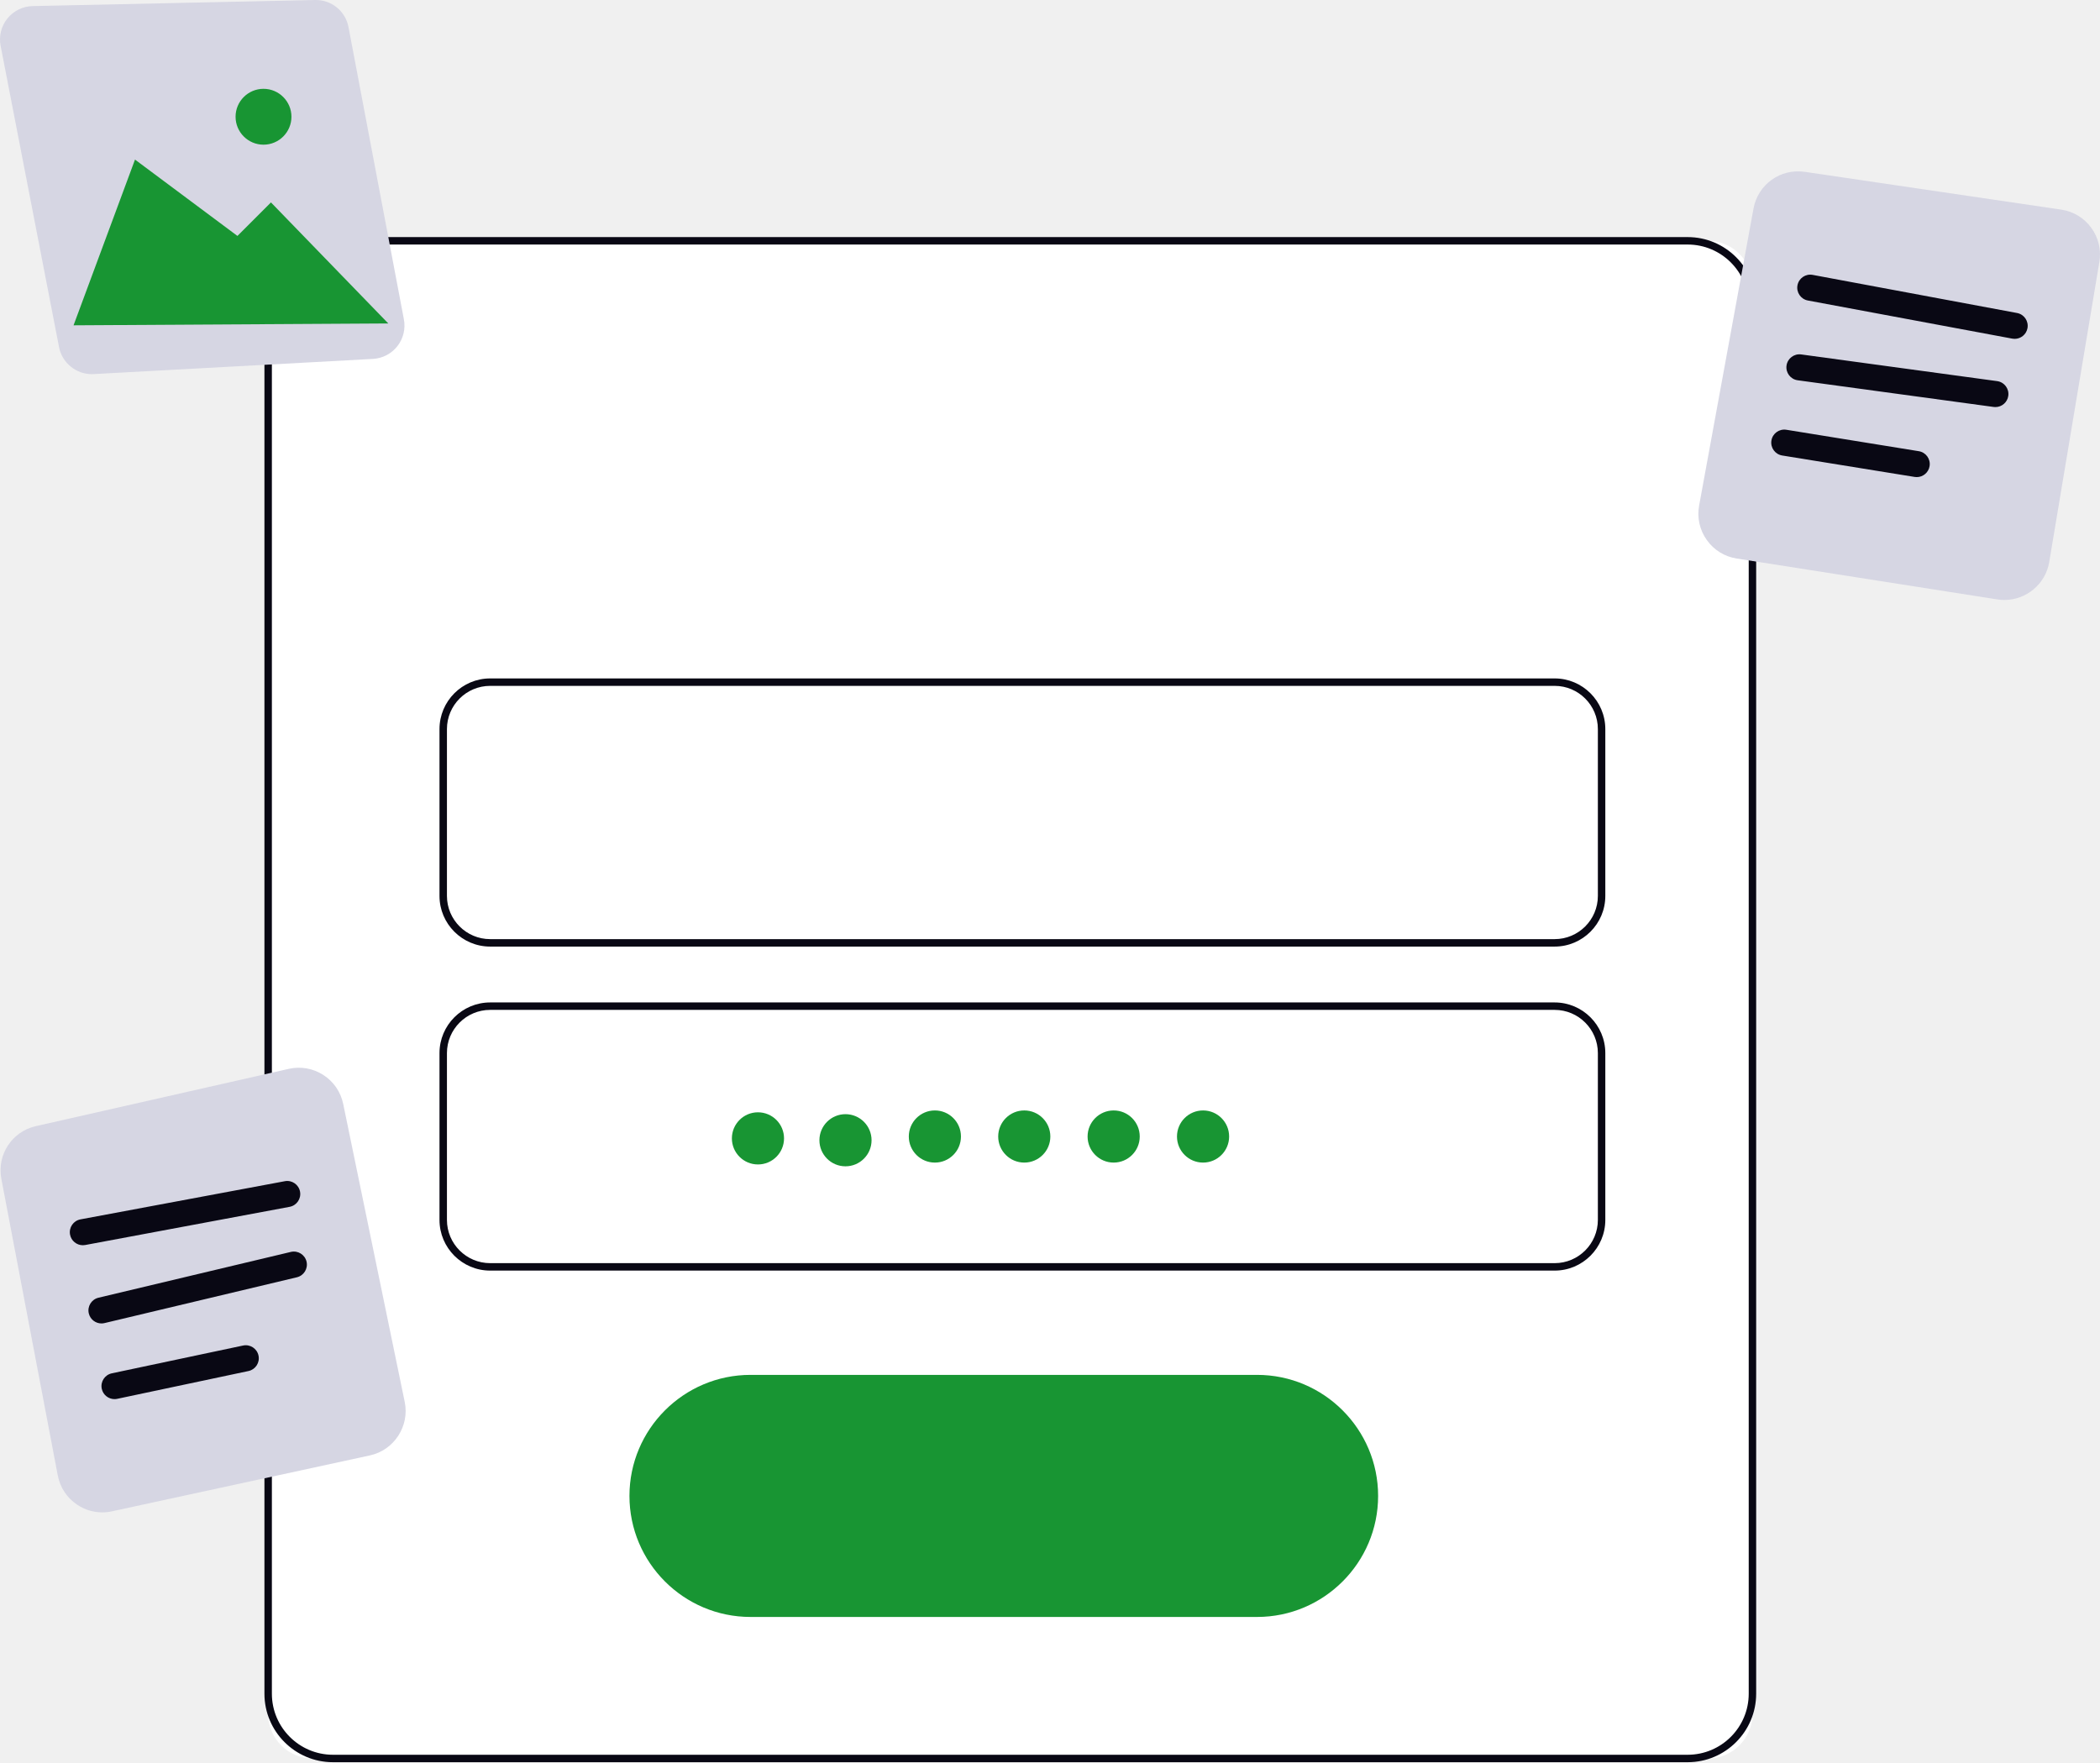
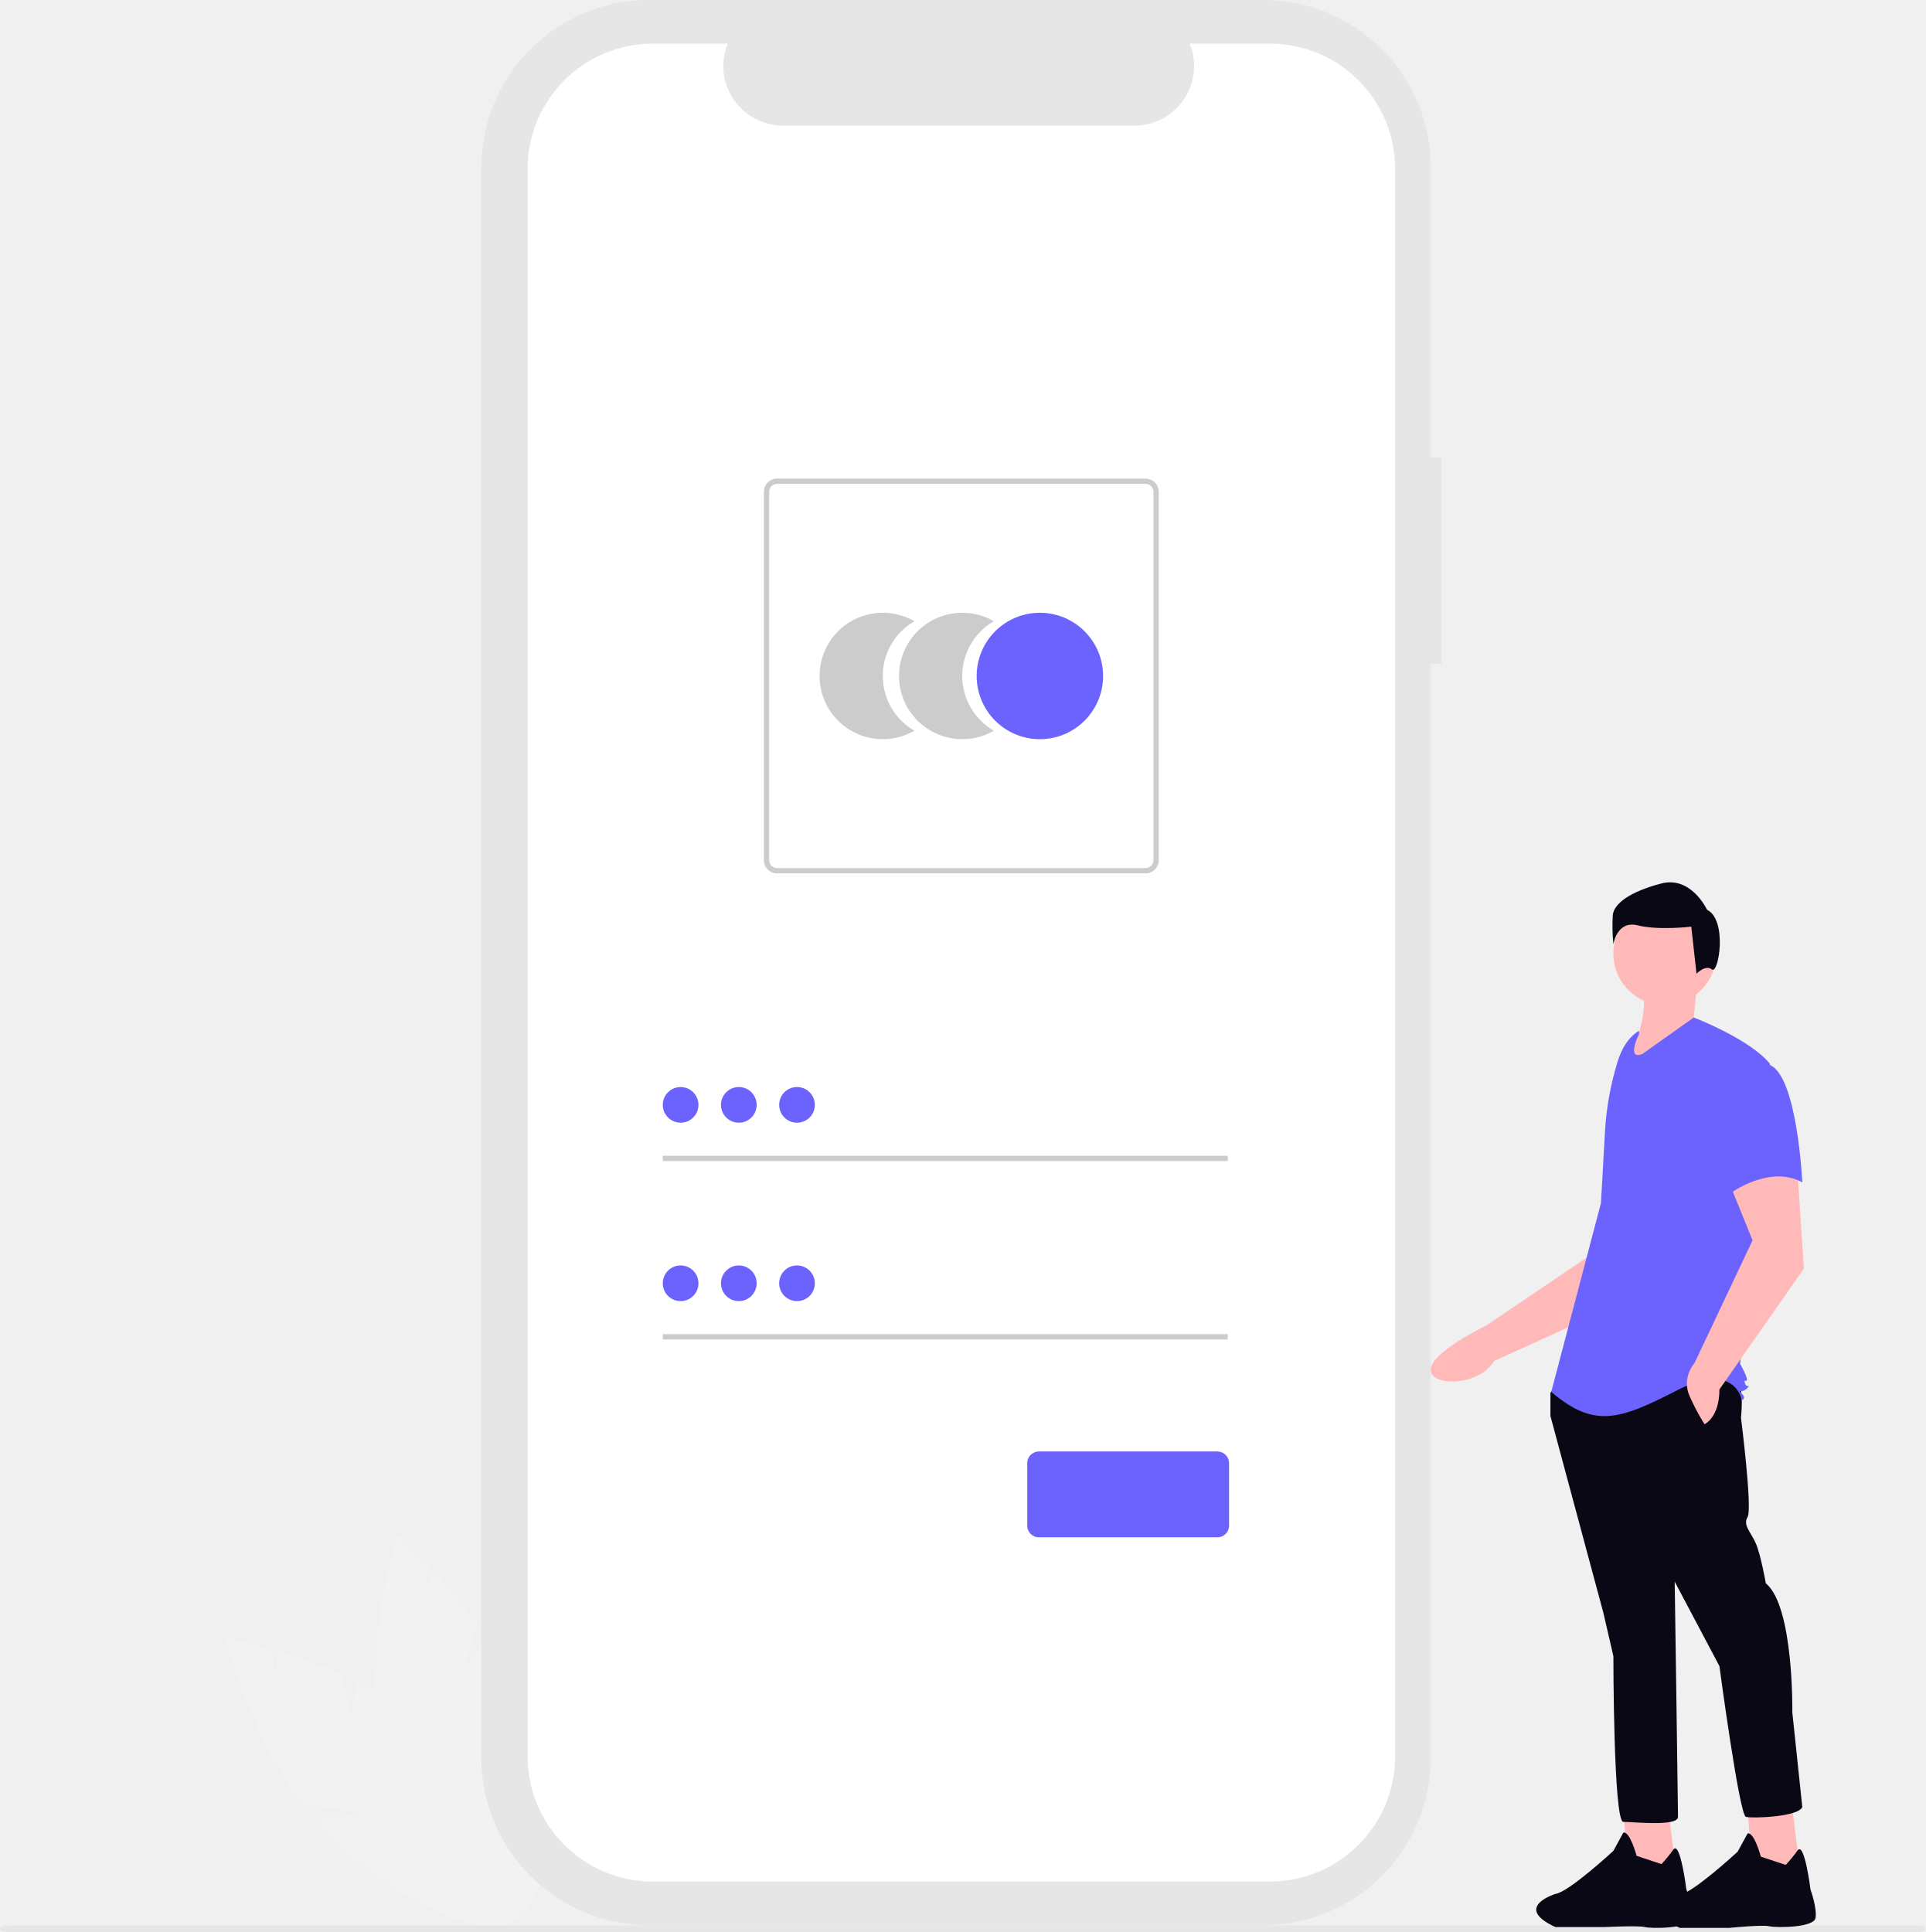
- <svg xmlns="http://www.w3.org/2000/svg" width="818.553" height="686.948" viewBox="0 0 818.553 686.948" role="img" artist="Katerina Limpitsouni" source="https://undraw.co/">
-   <rect x="104.526" y="93.874" width="578.555" height="591.621" rx="17.389" ry="17.389" fill="#fff" />
-   <path d="M657.836,686.948H129.771c-14.721,0-26.697-11.976-26.697-26.697V119.12c0-14.721,11.976-26.697,26.697-26.697h528.065c14.72,0,26.696,11.976,26.696,26.697v541.13c0,14.721-11.976,26.697-26.696,26.697ZM129.771,95.326c-13.12,0-23.794,10.673-23.794,23.794v541.13c0,13.12,10.673,23.794,23.794,23.794h528.065c13.119,0,23.792-10.673,23.792-23.794V119.12c0-13.12-10.673-23.794-23.792-23.794H129.771Z" fill="#090814" />
-   <path d="M605.985,368.997H191.058c-10.889,0-19.749-8.86-19.749-19.749v-65.036c0-10.889,8.86-19.747,19.749-19.747h414.927c10.889,0,19.747,8.858,19.747,19.747v65.036c0,10.889-8.858,19.749-19.747,19.749ZM191.058,267.368c-9.288,0-16.845,7.555-16.845,16.844v65.036c0,9.288,7.557,16.845,16.845,16.845h414.927c9.288,0,16.844-7.557,16.844-16.845v-65.036c0-9.288-7.555-16.844-16.844-16.844H191.058Z" fill="#090814" />
-   <path d="M605.985,495.306H191.058c-10.889,0-19.749-8.86-19.749-19.749v-65.036c0-10.889,8.86-19.747,19.749-19.747h414.927c10.889,0,19.747,8.858,19.747,19.747v65.036c0,10.889-8.858,19.749-19.747,19.749ZM191.058,393.678c-9.288,0-16.845,7.555-16.845,16.844v65.036c0,9.288,7.557,16.845,16.845,16.845h414.927c9.288,0,16.844-7.557,16.844-16.845v-65.036c0-9.288-7.555-16.844-16.844-16.844H191.058Z" fill="#090814" />
-   <circle cx="295.442" cy="443.765" r="10.163" fill="#189533" />
-   <circle cx="329.56" cy="444.491" r="10.163" fill="#189533" />
-   <circle cx="364.404" cy="443.039" r="10.163" fill="#189533" />
-   <circle cx="399.248" cy="443.039" r="10.163" fill="#189533" />
-   <circle cx="434.092" cy="443.039" r="10.163" fill="#189533" />
-   <circle cx="468.936" cy="443.039" r="10.163" fill="#189533" />
-   <path d="M489.988,630.326h-197.45c-26.018,0-47.184-21.166-47.184-47.184s21.166-47.184,47.184-47.184h197.45c26.017,0,47.183,21.166,47.183,47.184s-21.166,47.184-47.183,47.184Z" fill="#189533" />
-   <path d="M35.789,145.852c-6.167,0-11.591-4.419-12.776-10.534L.239,17.852c-.732-3.774.234-7.655,2.648-10.646,2.413-2.99,6.002-4.754,9.845-4.836L122.786.003c6.427-.146,11.874,4.314,13.062,10.585l21.585,113.915c.698,3.686-.228,7.493-2.544,10.446-2.314,2.952-5.789,4.762-9.533,4.965l-108.863,5.916c-.235.013-.471.02-.703.02Z" fill="#d6d6e3" />
-   <polygon points="28.667 126.814 52.622 62.208 92.548 91.971 105.614 78.904 151.347 126.089 28.667 126.814" fill="#189533" />
-   <path d="M102.711,56.401c-6.004,0-10.889-4.884-10.889-10.889s4.884-10.889,10.889-10.889,10.889,4.884,10.889,10.889-4.884,10.889-10.889,10.889Z" fill="#189533" />
-   <path d="M39.864,589.556c-3.431,0-6.787-1.004-9.723-2.946-4.012-2.657-6.719-6.723-7.618-11.45L.528,459.552c-1.791-9.417,4.129-18.451,13.476-20.567l98.532-22.319c4.676-1.056,9.465-.211,13.492,2.38,4.029,2.595,6.781,6.608,7.75,11.3l23.974,116.138c1.954,9.464-4.14,18.827-13.583,20.874l-100.512,21.787c-1.262.274-2.532.41-3.793.41Z" fill="#d6d6e3" />
-   <path d="M32.291,485.418c-2.399,0-4.533-1.706-4.989-4.15-.516-2.759,1.303-5.413,4.062-5.928l79.658-14.881c2.758-.523,5.412,1.303,5.928,4.062s-1.303,5.413-4.062,5.928l-79.658,14.881c-.315.06-.629.088-.939.088Z" fill="#090814" />
-   <path d="M39.552,515.907c-2.3,0-4.382-1.571-4.94-3.906-.649-2.729,1.036-5.47,3.767-6.121l74.985-17.854c2.728-.647,5.468,1.036,6.121,3.767.649,2.729-1.036,5.47-3.767,6.121l-74.985,17.854c-.396.094-.791.139-1.181.139Z" fill="#090814" />
-   <path d="M44.632,545.406c-2.349,0-4.459-1.639-4.965-4.029-.581-2.746,1.173-5.443,3.917-6.024l51.157-10.833c2.76-.58,5.444,1.173,6.024,3.917.581,2.746-1.173,5.443-3.917,6.024l-51.157,10.833c-.356.075-.71.112-1.059.112Z" fill="#090814" />
-   <path d="M781.3,233.887c-.903,0-1.816-.071-2.734-.214l-101.603-15.94c-4.755-.747-8.907-3.319-11.691-7.245-2.785-3.924-3.841-8.694-2.975-13.427l21.196-115.757c1.73-9.428,10.502-15.704,19.99-14.321l99.948,14.732c4.74.699,8.904,3.217,11.724,7.09,2.821,3.872,3.94,8.607,3.15,13.333l-19.542,116.966c-1.438,8.615-8.979,14.782-17.465,14.782Z" fill="#d6d6e3" />
-   <path d="M785.294,132.092c-.309,0-.622-.028-.937-.088l-79.664-14.86c-2.759-.515-4.578-3.167-4.063-5.926.513-2.759,3.16-4.589,5.926-4.063l79.664,14.86c2.759.515,4.578,3.167,4.063,5.926-.455,2.444-2.59,4.151-4.989,4.151Z" fill="#090814" />
-   <path d="M777.78,158.685c-.23,0-.459-.014-.693-.047l-76.377-10.401c-2.78-.379-4.727-2.939-4.348-5.721.38-2.782,2.949-4.73,5.721-4.348l76.377,10.401c2.78.379,4.727,2.939,4.348,5.721-.347,2.548-2.527,4.395-5.028,4.395Z" fill="#090814" />
-   <path d="M747.118,185.985c-.269,0-.543-.023-.818-.067l-51.621-8.354c-2.77-.448-4.652-3.058-4.204-5.829.449-2.77,3.041-4.646,5.829-4.204l51.621,8.354c2.77.448,4.652,3.058,4.204,5.829-.404,2.495-2.561,4.27-5.011,4.27Z" fill="#090814" />
+ <svg xmlns="http://www.w3.org/2000/svg" width="720" height="722.539" viewBox="0 0 720 722.539" role="img" artist="Katerina Limpitsouni" source="https://undraw.co/">
+   <g id="Group_64" data-name="Group 64" transform="translate(-600.001 -166)">
+     <g id="Group_63" data-name="Group 63" transform="translate(39.127 -21.613)">
+       <path id="Path_1-115" data-name="Path 1" d="M275.321,690.449,270.949,673.2a223.916,223.916,0,0,0-23.758-8.524l-.552,8.015-2.238-8.83c-10.012-2.862-16.824-4.121-16.824-4.121s9.2,34.987,28.5,61.735l22.486,3.95-17.469,2.519a90.608,90.608,0,0,0,7.811,8.28c28.072,26.057,59.34,38.013,69.838,26.7s-3.749-41.6-31.822-67.656c-8.7-8.078-19.635-14.56-30.579-19.664Z" transform="translate(417.297 140.418)" fill="#f2f2f2" />
+       <path id="Path_2-116" data-name="Path 2" d="M345.1,652.214l5.171-17.023a223.933,223.933,0,0,0-15.931-19.578l-4.615,6.576,2.648-8.716c-7.093-7.623-12.273-12.221-12.273-12.221s-10.208,34.706-7.516,67.579l17.207,15-16.259-6.874a90.606,90.606,0,0,0,2.409,11.128c10.562,36.817,31.149,63.214,45.982,58.958s18.295-37.551,7.732-74.368c-3.274-11.414-9.283-22.614-16.013-32.638Z" transform="translate(389.102 159.921)" fill="#f2f2f2" />
+     </g>
+     <g id="Group_62" data-name="Group 62" transform="translate(44.037 -0.462)">
+       <path id="Path_22-117" data-name="Path 22" d="M734.978,247.559h-3.956V139.187A62.725,62.725,0,0,0,668.3,76.462H438.687a62.725,62.725,0,0,0-62.725,62.725V733.736a62.725,62.725,0,0,0,62.725,62.725H668.3a62.725,62.725,0,0,0,62.724-62.724V324.7h3.956Z" transform="translate(360 90)" fill="#e6e6e6" />
+       <path id="Path_23-118" data-name="Path 23" d="M671.423,93.336H641.454a22.255,22.255,0,0,1-20.607,30.659H489.306A22.254,22.254,0,0,1,468.7,93.335H440.708a46.843,46.843,0,0,0-46.843,46.843V733.864a46.843,46.843,0,0,0,46.843,46.843H671.423a46.843,46.843,0,0,0,46.843-46.843h0V140.177a46.843,46.843,0,0,0-46.842-46.842Z" transform="translate(359.405 89.439)" fill="#fff" />
+       <path id="Path_6-119" data-name="Path 6" d="M530.421,337.151a23.626,23.626,0,0,1,11.827-20.472,23.637,23.637,0,1,0,0,40.939,23.621,23.621,0,0,1-11.823-20.467Z" transform="translate(355.65 82.117)" fill="#ccc" />
+       <path id="Path_7-120" data-name="Path 7" d="M561.158,337.151a23.625,23.625,0,0,1,11.827-20.472,23.637,23.637,0,1,0,0,40.939,23.621,23.621,0,0,1-11.823-20.467Z" transform="translate(354.627 82.117)" fill="#ccc" />
+       <circle id="Ellipse_1" data-name="Ellipse 1" cx="23.637" cy="23.637" r="23.637" transform="translate(921.189 395.631)" fill="#6c63ff" />
+       <path id="Path_8-121" data-name="Path 8" d="M627.963,409.252H490.2a4.953,4.953,0,0,1-4.947-4.947V266.543A4.953,4.953,0,0,1,490.2,261.6H627.963a4.953,4.953,0,0,1,4.947,4.947V404.3a4.953,4.953,0,0,1-4.947,4.947ZM490.2,263.576a2.971,2.971,0,0,0-2.968,2.968V404.306a2.971,2.971,0,0,0,2.968,2.968H627.963a2.971,2.971,0,0,0,2.968-2.968V266.544a2.971,2.971,0,0,0-2.968-2.968Z" transform="translate(356.366 83.844)" fill="#ccc" />
+       <rect id="Rectangle_1" data-name="Rectangle 1" width="211.284" height="1.979" transform="translate(803.805 598.696)" fill="#ccc" />
+       <circle id="Ellipse_2" data-name="Ellipse 2" cx="6.672" cy="6.672" r="6.672" transform="translate(803.805 572.996)" fill="#6c63ff" />
+       <rect id="Rectangle_2" data-name="Rectangle 2" width="211.284" height="1.979" transform="translate(803.805 665.417)" fill="#ccc" />
+       <circle id="Ellipse_3" data-name="Ellipse 3" cx="6.672" cy="6.672" r="6.672" transform="translate(803.805 639.718)" fill="#6c63ff" />
+       <path id="Path_977-122" data-name="Path 977" d="M658.244,670.068H591.472a4.355,4.355,0,0,1-4.35-4.35v-23.4a4.355,4.355,0,0,1,4.35-4.35h66.772a4.355,4.355,0,0,1,4.35,4.35v23.4a4.355,4.355,0,0,1-4.35,4.35Z" transform="translate(352.978 71.328)" fill="#6c63ff" />
+       <circle id="Ellipse_7" data-name="Ellipse 7" cx="6.672" cy="6.672" r="6.672" transform="translate(825.57 572.996)" fill="#6c63ff" />
+       <circle id="Ellipse_8" data-name="Ellipse 8" cx="6.672" cy="6.672" r="6.672" transform="translate(847.335 572.996)" fill="#6c63ff" />
+       <circle id="Ellipse_9" data-name="Ellipse 9" cx="6.672" cy="6.672" r="6.672" transform="translate(825.57 639.718)" fill="#6c63ff" />
+       <circle id="Ellipse_10" data-name="Ellipse 10" cx="6.672" cy="6.672" r="6.672" transform="translate(847.335 639.718)" fill="#6c63ff" />
+     </g>
+     <path id="Path_88-123" data-name="Path 88" d="M966.106,823.539H251.642c-1.529,0-2.768-.546-2.768-1.218s1.239-1.219,2.768-1.219H966.106c1.528,0,2.768.546,2.768,1.219S967.634,823.539,966.106,823.539Z" transform="translate(351.127 65)" fill="#e6e6e6" />
+     <g id="Group_61" data-name="Group 61" transform="translate(-21145.078 -2078.104)">
+       <path id="Path_92-124" data-name="Path 92" d="M893.722,361.268l-16.8,33.257L826.7,417.359c-5.364,9.065-22.409,9.759-23.649,3.9-1.391-6.576,20.7-17.161,20.7-17.161l42.012-28.416,3.676-24.463Z" transform="translate(21477.109 2335.737)" fill="#ffb9b9" />
+       <path id="Path_93-125" data-name="Path 93" d="M742.662,464.215,745.76,489l-17.969,1.24-1.858-26.023Z" transform="translate(21626.188 2455.967)" fill="#ffb9b9" />
+       <path id="Path_94-126" data-name="Path 94" d="M900.869,676.83a48.641,48.641,0,0,0,4.434-5.422c2.575-3.564,4.86,14.716,4.86,14.716s2.479,7.435,1.859,11.153-14.87,3.718-17.349,3.1-14.87,0-14.87,0H861.215c-16.11-7.435,0-12.392,0-12.392,4.957-.62,21.686-16.11,21.686-16.11l3.718-6.815c2.478-.62,4.957,8.674,4.957,8.674Z" transform="translate(21465.504 2264.419)" fill="#090814" />
+       <path id="Path_95-127" data-name="Path 95" d="M802.8,464.616l3.1,24.784-17.969,1.24-1.859-26.024Z" transform="translate(21612.521 2455.876)" fill="#ffb9b9" />
+       <path id="Path_96-128" data-name="Path 96" d="M961.005,677.231a48.7,48.7,0,0,0,4.434-5.422c2.575-3.564,4.86,14.716,4.86,14.716s2.478,6.816,1.859,10.533-14.87,3.717-17.349,3.1-14.87.62-14.87.62H921.351c-16.11-7.435,0-12.392,0-12.392,4.957-.62,21.686-16.11,21.686-16.11l3.718-6.815c2.478-.62,4.957,8.674,4.957,8.674Z" transform="translate(21451.836 2264.328)" fill="#090814" />
+       <path id="Path_97-129" data-name="Path 97" d="M930.929,446.165c2.479,3.1,1.239,13.631,1.239,13.631s4.337,34.078,2.478,37.176,1.239,5.576,3.1,9.914,3.718,14.87,3.718,14.87c10.533,8.674,9.914,48.329,9.914,48.329l3.717,35.317c-1.239,3.718-18.588,4.337-21.066,3.718s-9.914-56.384-9.914-56.384l-16.729-31.6s1.239,84.265,1.239,87.983-16.729,1.859-20.447,1.859-3.718-61.96-3.718-61.96l-3.718-16.109-19.827-73.732V450.5l3.1-4.337S928.451,443.067,930.929,446.165Z" transform="translate(21463.943 2314.471)" fill="#090814" />
+       <circle id="Ellipse_11" data-name="Ellipse 11" cx="19.208" cy="19.208" r="19.208" transform="translate(22348.404 2581.572)" fill="#ffb9b9" />
+       <path id="Path_98-130" data-name="Path 98" d="M901.99,251.326c3.893,8.67,1.588,20.779-6.2,34.078l31.6-14.87-4.957-4.337,1.239-12.392Z" transform="translate(21456.018 2358.437)" fill="#ffb9b9" />
+       <path id="Path_99-131" data-name="Path 99" d="M894.154,275.527c-4.138,2.46-6.613,6.98-8.034,11.58a109.735,109.735,0,0,0-4.716,26.218l-1.5,26.64L861.316,410.6c16.109,13.631,25.4,10.533,47.089-.62S932.57,413.7,932.57,413.7s1.859-.62,0-2.478,0,0,1.859-1.859,0,0-.62-1.859,0-.62.62-1.239-2.478-6.2-2.478-6.2l4.957-46.47,6.2-65.677c-7.435-9.294-28.5-17.349-28.5-17.349L895.394,284.2c-6.2,2.478-1.239-7.435-1.239-7.435Z" transform="translate(21463.852 2354.064)" fill="#6c63ff" />
+       <path id="Path_100-132" data-name="Path 100" d="M968.242,343.937l2.478,37.176-31.6,45.231c0,10.533-5.576,13.012-5.576,13.012a81.9,81.9,0,0,1-5.576-10.533c-3.1-6.816,1.859-12.392,1.859-12.392l21.686-45.85-9.294-22.925Z" transform="translate(21448.936 2337.39)" fill="#ffb9b9" />
+       <path id="Path_101-133" data-name="Path 101" d="M960.1,293.046c10.533,3.718,12.392,43.992,12.392,43.992-12.392-6.816-27.262,4.337-27.262,4.337s-3.1-10.533-6.816-24.164a23.68,23.68,0,0,1,4.957-22.306S949.563,289.329,960.1,293.046Z" transform="translate(21446.549 2349.247)" fill="#6c63ff" />
+       <path id="Path_102-134" data-name="Path 102" d="M928.148,237.734c-2.445-1.956-5.781,1.6-5.781,1.6l-1.956-17.606s-12.226,1.467-20.051-.489-9.047,7.091-9.047,7.091a62.8,62.8,0,0,1-.245-11c.489-4.4,6.847-8.8,18.095-11.737s17.116,9.781,17.116,9.781C934.1,219.283,930.593,239.691,928.148,237.734Z" transform="translate(21457.121 2368.931)" fill="#090814" />
+     </g>
+   </g>
</svg>
